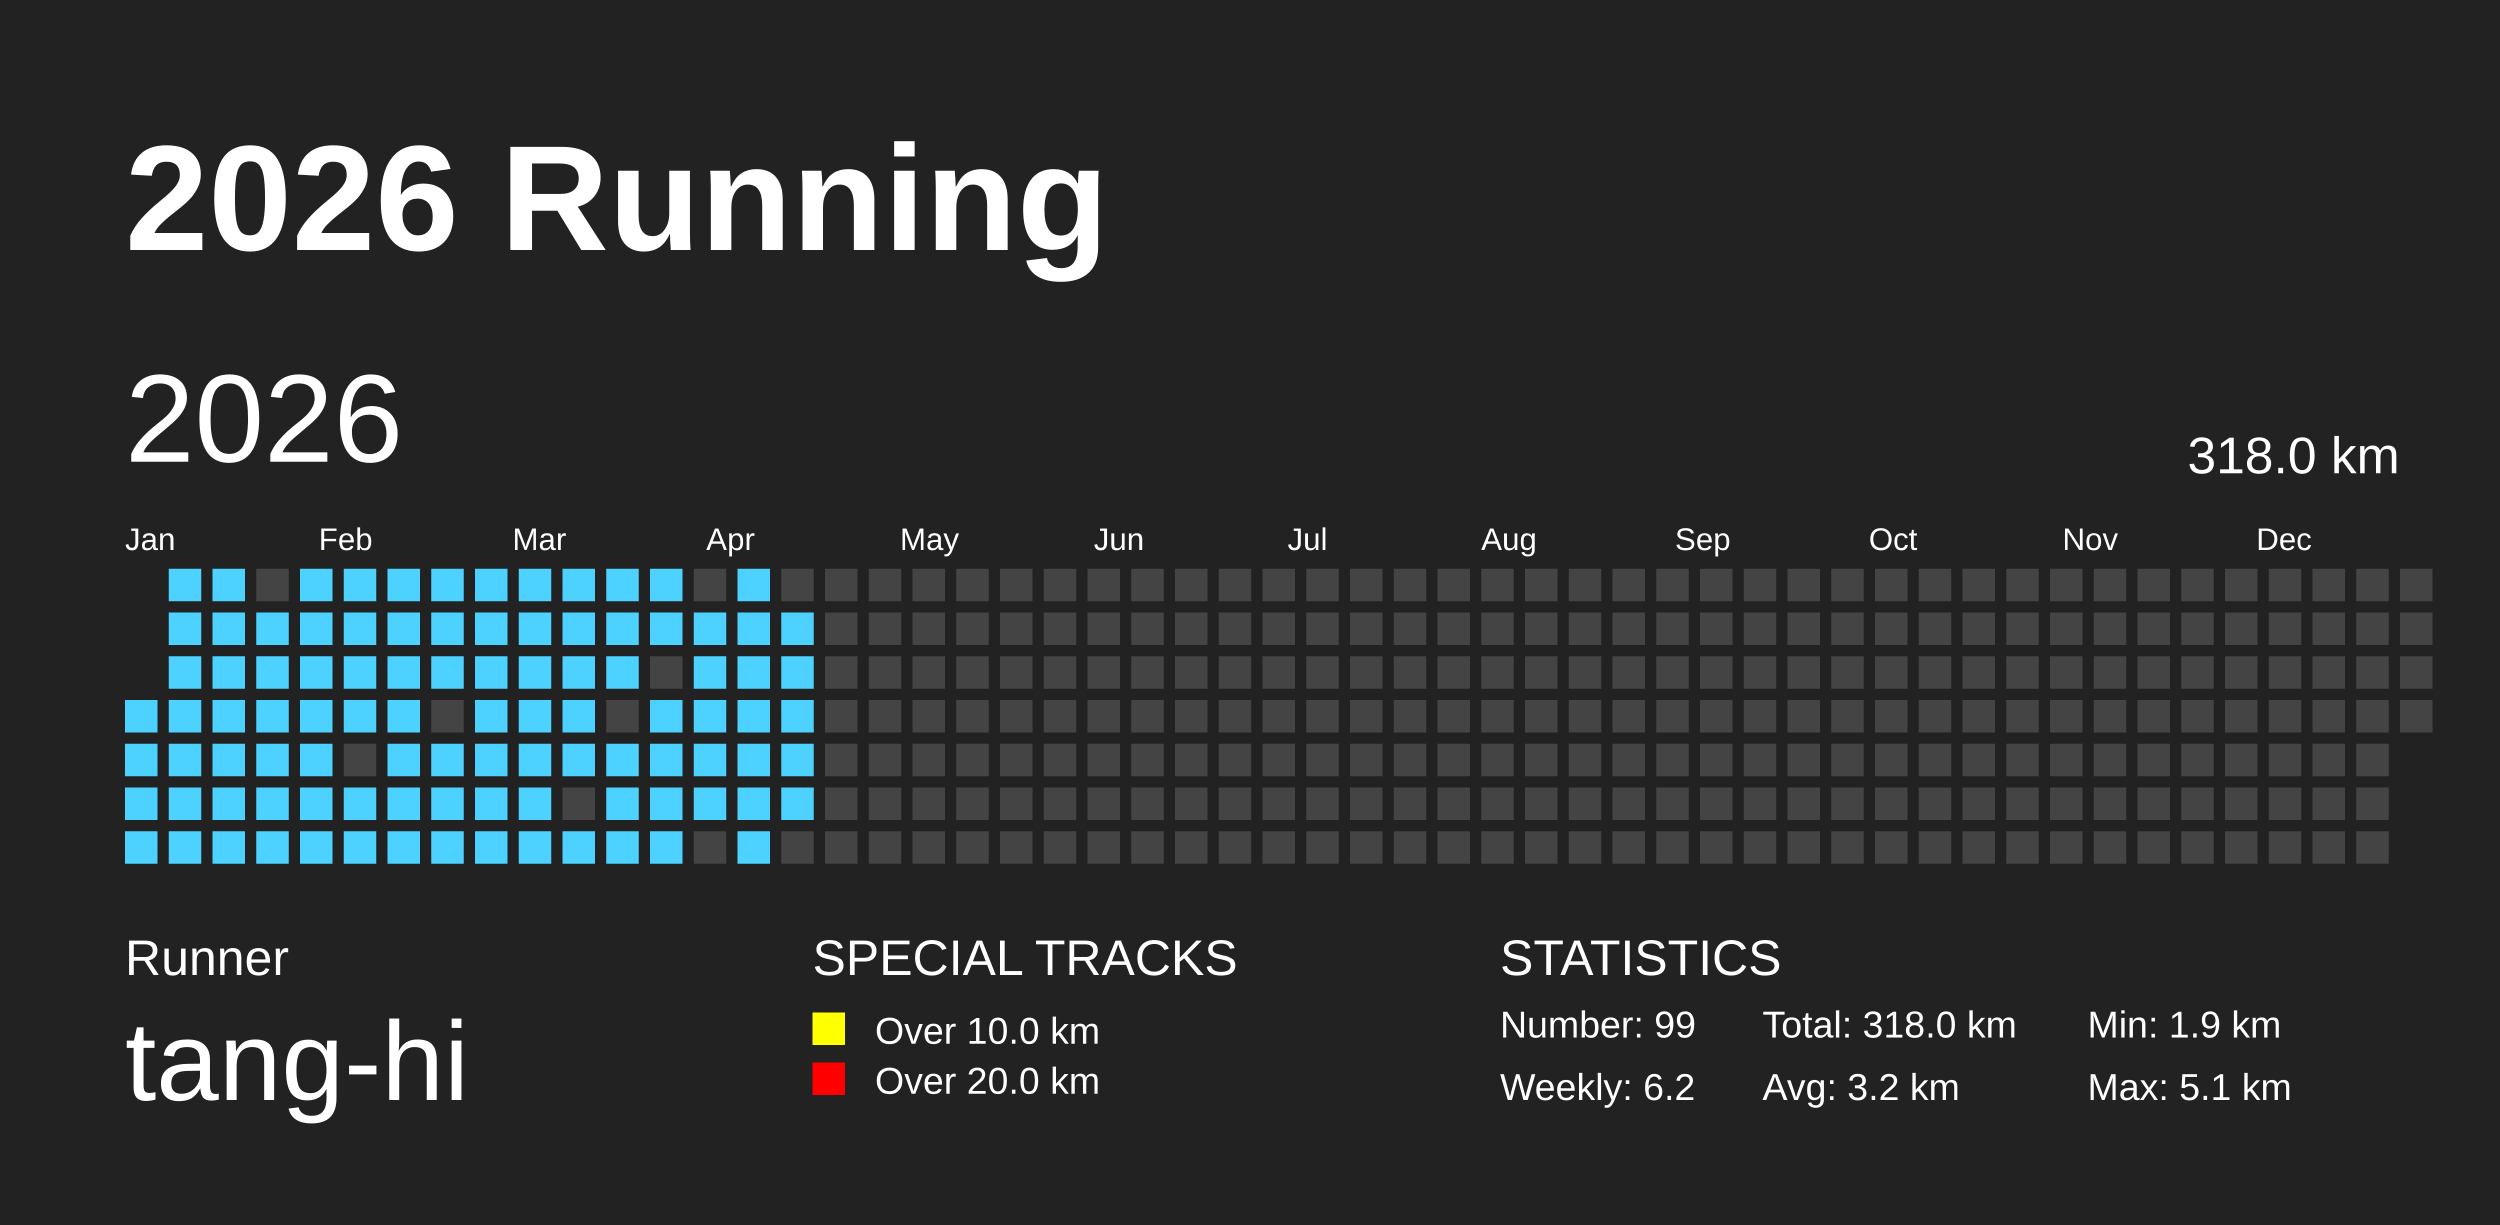
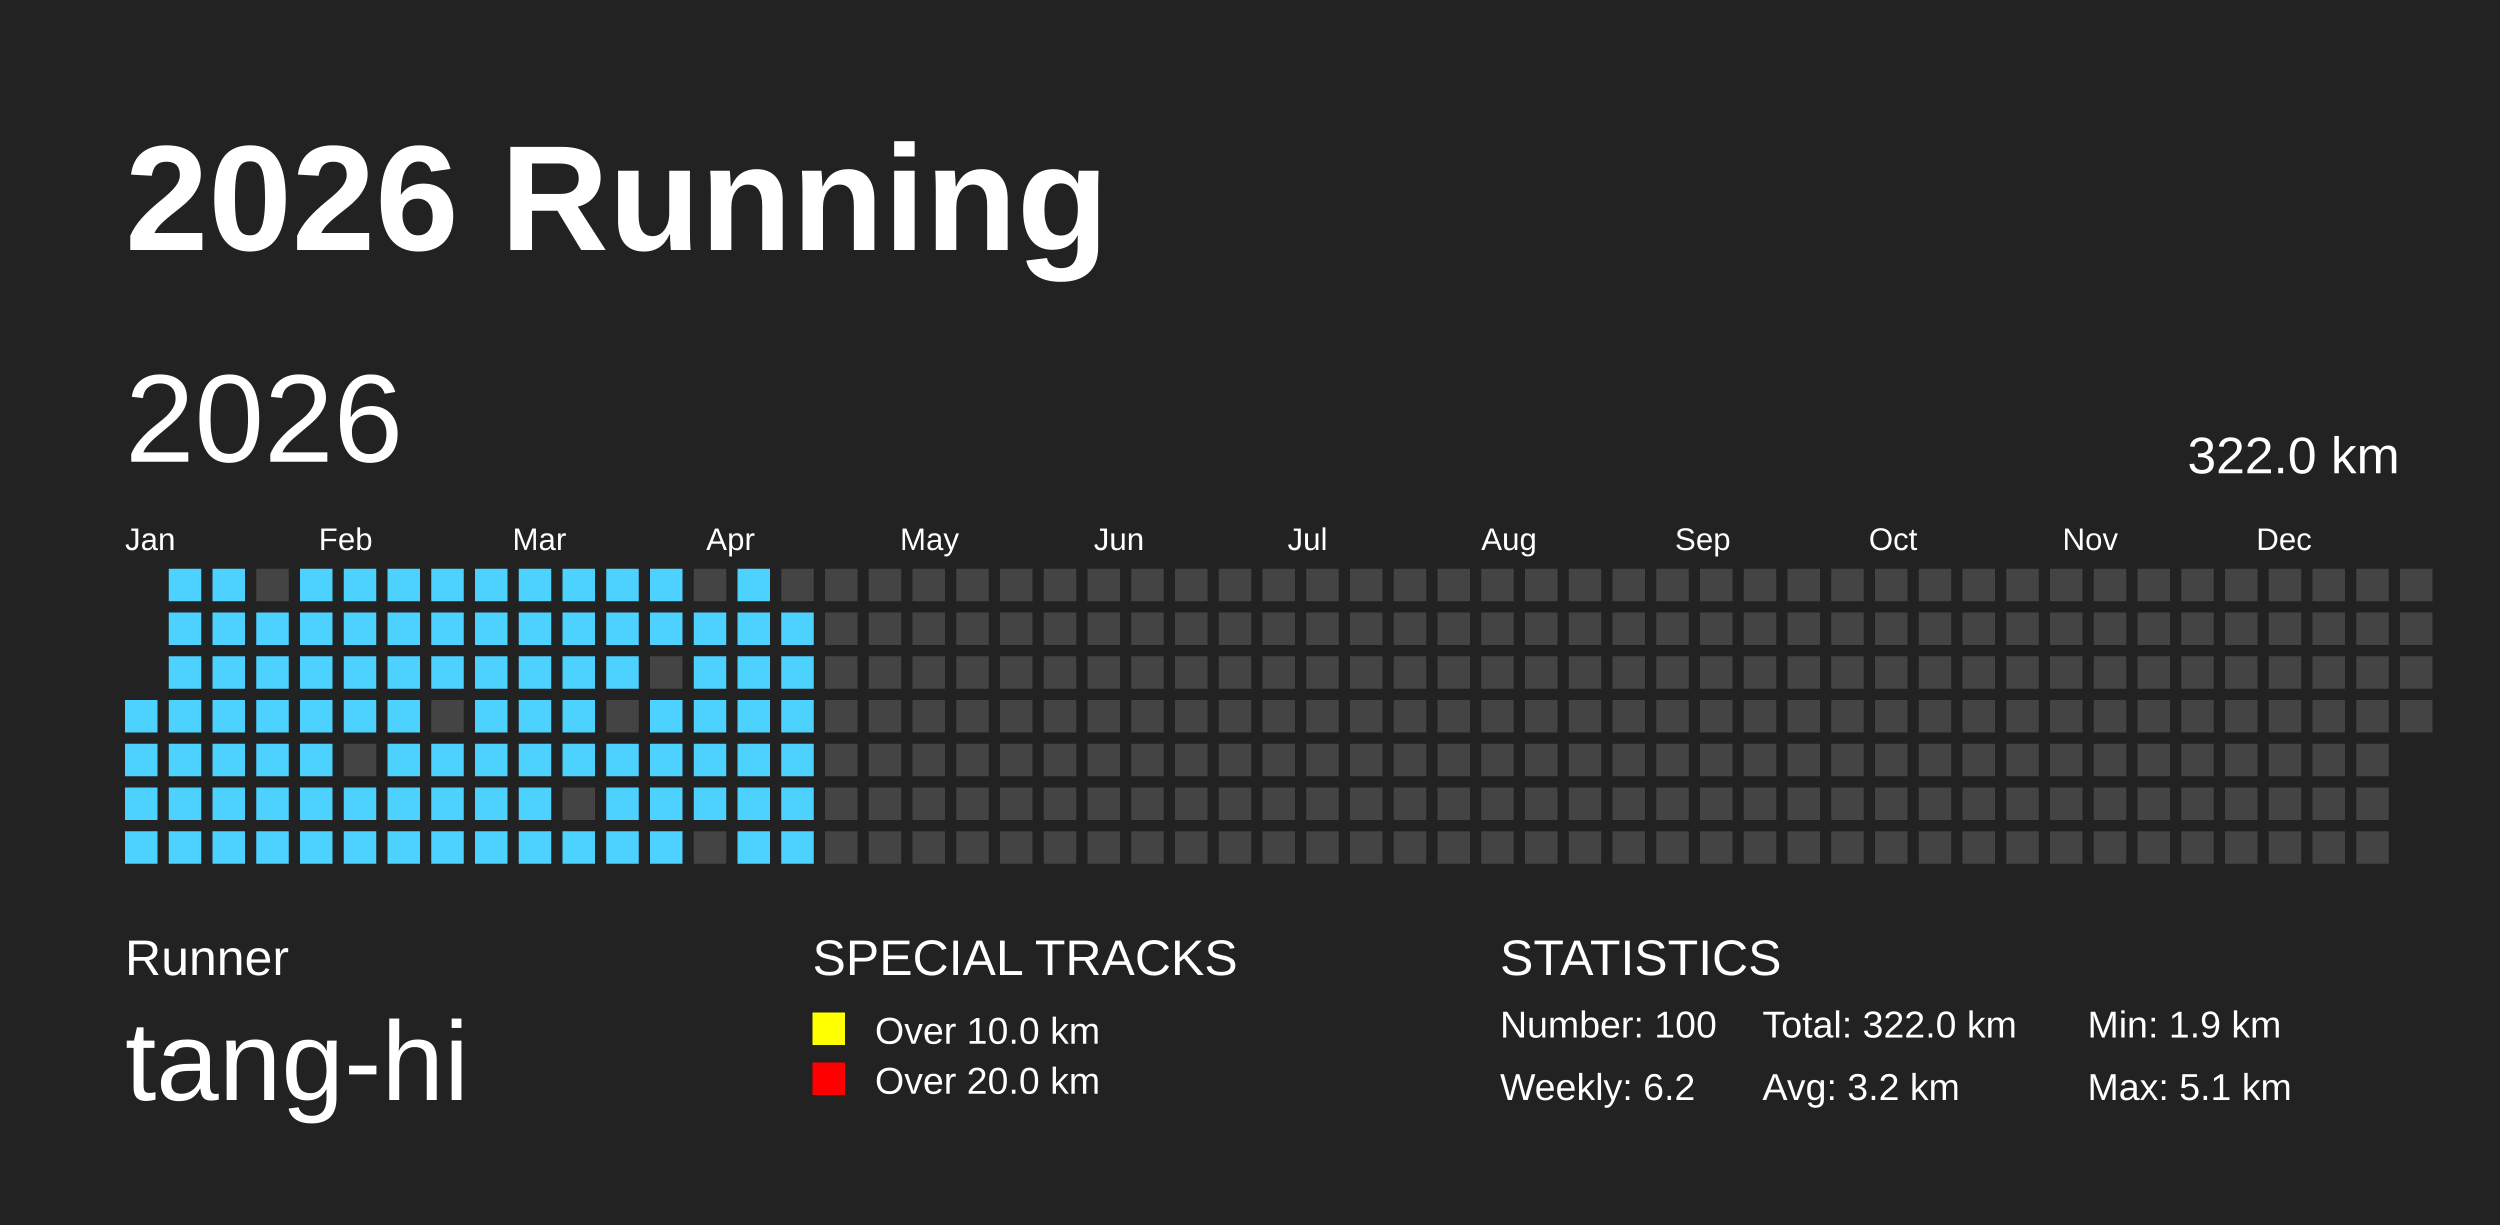
<svg xmlns="http://www.w3.org/2000/svg" baseProfile="full" height="98mm" version="1.1" viewBox="0,0,200,98" width="200mm">
  <defs />
  <rect fill="#222222" height="98" width="200" x="0" y="0" />
  <text fill="#FFFFFF" style="font-size:12px; font-family:Arial; font-weight:bold;" x="10" y="20">2026 Running</text>
  <text fill="#FFFFFF" style="font-size:4px; font-family:Arial" x="10" y="78">Runner</text>
  <text fill="#FFFFFF" style="font-size:9px; font-family:Arial" x="10" y="88">tang-hi</text>
  <text fill="#FFFFFF" style="font-size:4px; font-family:Arial" x="65" y="78">SPECIAL TRACKS</text>
  <rect fill="yellow" height="2.6" width="2.6" x="65" y="81" />
  <text fill="#FFFFFF" style="font-size:3px; font-family:Arial" x="70" y="83.5">Over 10.0 km</text>
  <rect fill="red" height="2.6" width="2.6" x="65" y="85" />
  <text fill="#FFFFFF" style="font-size:3px; font-family:Arial" x="70" y="87.5">Over 20.0 km</text>
  <text fill="#FFFFFF" style="font-size:4px; font-family:Arial" x="120" y="78">STATISTICS</text>
-   <text fill="#FFFFFF" style="font-size:3px; font-family:Arial" x="120" y="83">Number: 99</text>
+   <text fill="#FFFFFF" style="font-size:3px; font-family:Arial" x="120" y="83">Number: 100</text>
  <text fill="#FFFFFF" style="font-size:3px; font-family:Arial" x="120" y="88">Weekly: 6.2</text>
-   <text fill="#FFFFFF" style="font-size:3px; font-family:Arial" x="141" y="83">Total: 318.0 km</text>
+   <text fill="#FFFFFF" style="font-size:3px; font-family:Arial" x="141" y="83">Total: 322.0 km</text>
  <text fill="#FFFFFF" style="font-size:3px; font-family:Arial" x="141" y="88">Avg: 3.2 km</text>
  <text fill="#FFFFFF" style="font-size:3px; font-family:Arial" x="167" y="83">Min: 1.9 km</text>
  <text fill="#FFFFFF" style="font-size:3px; font-family:Arial" x="167" y="88">Max: 5.1 km</text>
  <text dominant-baseline="hanging" fill="#FFFFFF" style="font-size:10.0px; font-family:Arial;" x="10" y="30">2026</text>
-   <text dominant-baseline="hanging" fill="#FFFFFF" style="font-size:4.125px; font-family:Arial;" x="175" y="35">318.0 km</text>
+   <text dominant-baseline="hanging" fill="#FFFFFF" style="font-size:4.125px; font-family:Arial;" x="175" y="35">322.0 km</text>
  <text fill="#FFFFFF" style="font-size:2.5px; font-family:Arial" x="10.0" y="44">Jan</text>
  <text fill="#FFFFFF" style="font-size:2.5px; font-family:Arial" x="25.5" y="44">Feb</text>
  <text fill="#FFFFFF" style="font-size:2.5px; font-family:Arial" x="41.0" y="44">Mar</text>
  <text fill="#FFFFFF" style="font-size:2.5px; font-family:Arial" x="56.5" y="44">Apr</text>
  <text fill="#FFFFFF" style="font-size:2.5px; font-family:Arial" x="72.0" y="44">May</text>
  <text fill="#FFFFFF" style="font-size:2.5px; font-family:Arial" x="87.5" y="44">Jun</text>
  <text fill="#FFFFFF" style="font-size:2.5px; font-family:Arial" x="103.0" y="44">Jul</text>
  <text fill="#FFFFFF" style="font-size:2.5px; font-family:Arial" x="118.5" y="44">Aug</text>
  <text fill="#FFFFFF" style="font-size:2.5px; font-family:Arial" x="134.0" y="44">Sep</text>
  <text fill="#FFFFFF" style="font-size:2.5px; font-family:Arial" x="149.5" y="44">Oct</text>
  <text fill="#FFFFFF" style="font-size:2.5px; font-family:Arial" x="165.0" y="44">Nov</text>
  <text fill="#FFFFFF" style="font-size:2.5px; font-family:Arial" x="180.5" y="44">Dec</text>
  <rect fill="#4DD2FF" height="2.6" width="2.6" x="10.0" y="56.0" />
  <rect fill="#4DD2FF" height="2.6" width="2.6" x="10.0" y="59.5" />
  <rect fill="#4DD2FF" height="2.6" width="2.6" x="10.0" y="63.0" />
  <rect fill="#4DD2FF" height="2.6" width="2.6" x="10.0" y="66.5" />
  <rect fill="#4DD2FF" height="2.6" width="2.6" x="13.5" y="45.5" />
  <rect fill="#4DD2FF" height="2.6" width="2.6" x="13.5" y="49.0" />
  <rect fill="#4DD2FF" height="2.6" width="2.6" x="13.5" y="52.5" />
  <rect fill="#4DD2FF" height="2.6" width="2.6" x="13.5" y="56.0" />
  <rect fill="#4DD2FF" height="2.6" width="2.6" x="13.5" y="59.5" />
  <rect fill="#4DD2FF" height="2.6" width="2.6" x="13.5" y="63.0" />
  <rect fill="#4DD2FF" height="2.6" width="2.6" x="13.5" y="66.5" />
  <rect fill="#4DD2FF" height="2.6" width="2.6" x="17.0" y="45.5" />
  <rect fill="#4DD2FF" height="2.6" width="2.6" x="17.0" y="49.0" />
  <rect fill="#4DD2FF" height="2.6" width="2.6" x="17.0" y="52.5" />
  <rect fill="#4DD2FF" height="2.6" width="2.6" x="17.0" y="56.0" />
  <rect fill="#4DD2FF" height="2.6" width="2.6" x="17.0" y="59.5" />
  <rect fill="#4DD2FF" height="2.6" width="2.6" x="17.0" y="63.0" />
  <rect fill="#4DD2FF" height="2.6" width="2.6" x="17.0" y="66.5" />
  <rect fill="#444444" height="2.6" width="2.6" x="20.5" y="45.5" />
  <rect fill="#4DD2FF" height="2.6" width="2.6" x="20.5" y="49.0" />
  <rect fill="#4DD2FF" height="2.6" width="2.6" x="20.5" y="52.5" />
  <rect fill="#4DD2FF" height="2.6" width="2.6" x="20.5" y="56.0" />
  <rect fill="#4DD2FF" height="2.6" width="2.6" x="20.5" y="59.5" />
  <rect fill="#4DD2FF" height="2.6" width="2.6" x="20.5" y="63.0" />
  <rect fill="#4DD2FF" height="2.6" width="2.6" x="20.5" y="66.5" />
  <rect fill="#4DD2FF" height="2.6" width="2.6" x="24.0" y="45.5" />
  <rect fill="#4DD2FF" height="2.6" width="2.6" x="24.0" y="49.0" />
  <rect fill="#4DD2FF" height="2.6" width="2.6" x="24.0" y="52.5" />
  <rect fill="#4DD2FF" height="2.6" width="2.6" x="24.0" y="56.0" />
  <rect fill="#4DD2FF" height="2.6" width="2.6" x="24.0" y="59.5" />
  <rect fill="#4DD2FF" height="2.6" width="2.6" x="24.0" y="63.0" />
  <rect fill="#4DD2FF" height="2.6" width="2.6" x="24.0" y="66.5" />
  <rect fill="#4DD2FF" height="2.6" width="2.6" x="27.5" y="45.5" />
  <rect fill="#4DD2FF" height="2.6" width="2.6" x="27.5" y="49.0" />
  <rect fill="#4DD2FF" height="2.6" width="2.6" x="27.5" y="52.5" />
  <rect fill="#4DD2FF" height="2.6" width="2.6" x="27.5" y="56.0" />
  <rect fill="#444444" height="2.6" width="2.6" x="27.5" y="59.5" />
  <rect fill="#4DD2FF" height="2.6" width="2.6" x="27.5" y="63.0" />
  <rect fill="#4DD2FF" height="2.6" width="2.6" x="27.5" y="66.5" />
  <rect fill="#4DD2FF" height="2.6" width="2.6" x="31.0" y="45.5" />
  <rect fill="#4DD2FF" height="2.6" width="2.6" x="31.0" y="49.0" />
  <rect fill="#4DD2FF" height="2.6" width="2.6" x="31.0" y="52.5" />
  <rect fill="#4DD2FF" height="2.6" width="2.6" x="31.0" y="56.0" />
  <rect fill="#4DD2FF" height="2.6" width="2.6" x="31.0" y="59.5" />
  <rect fill="#4DD2FF" height="2.6" width="2.6" x="31.0" y="63.0" />
  <rect fill="#4DD2FF" height="2.6" width="2.6" x="31.0" y="66.5" />
  <rect fill="#4DD2FF" height="2.6" width="2.6" x="34.5" y="45.5" />
  <rect fill="#4DD2FF" height="2.6" width="2.6" x="34.5" y="49.0" />
  <rect fill="#4DD2FF" height="2.6" width="2.6" x="34.5" y="52.5" />
  <rect fill="#444444" height="2.6" width="2.6" x="34.5" y="56.0" />
  <rect fill="#4DD2FF" height="2.6" width="2.6" x="34.5" y="59.5" />
  <rect fill="#4DD2FF" height="2.6" width="2.6" x="34.5" y="63.0" />
  <rect fill="#4DD2FF" height="2.6" width="2.6" x="34.5" y="66.5" />
  <rect fill="#4DD2FF" height="2.6" width="2.6" x="38.0" y="45.5" />
  <rect fill="#4DD2FF" height="2.6" width="2.6" x="38.0" y="49.0" />
  <rect fill="#4DD2FF" height="2.6" width="2.6" x="38.0" y="52.5" />
  <rect fill="#4DD2FF" height="2.6" width="2.6" x="38.0" y="56.0" />
  <rect fill="#4DD2FF" height="2.6" width="2.6" x="38.0" y="59.5" />
  <rect fill="#4DD2FF" height="2.6" width="2.6" x="38.0" y="63.0" />
  <rect fill="#4DD2FF" height="2.6" width="2.6" x="38.0" y="66.5" />
  <rect fill="#4DD2FF" height="2.6" width="2.6" x="41.5" y="45.5" />
  <rect fill="#4DD2FF" height="2.6" width="2.6" x="41.5" y="49.0" />
  <rect fill="#4DD2FF" height="2.6" width="2.6" x="41.5" y="52.5" />
  <rect fill="#4DD2FF" height="2.6" width="2.6" x="41.5" y="56.0" />
  <rect fill="#4DD2FF" height="2.6" width="2.6" x="41.5" y="59.5" />
  <rect fill="#4DD2FF" height="2.6" width="2.6" x="41.5" y="63.0" />
  <rect fill="#4DD2FF" height="2.6" width="2.6" x="41.5" y="66.5" />
  <rect fill="#4DD2FF" height="2.6" width="2.6" x="45.0" y="45.5" />
  <rect fill="#4DD2FF" height="2.6" width="2.6" x="45.0" y="49.0" />
  <rect fill="#4DD2FF" height="2.6" width="2.6" x="45.0" y="52.5" />
  <rect fill="#4DD2FF" height="2.6" width="2.6" x="45.0" y="56.0" />
  <rect fill="#4DD2FF" height="2.6" width="2.6" x="45.0" y="59.5" />
  <rect fill="#444444" height="2.6" width="2.6" x="45.0" y="63.0" />
  <rect fill="#4DD2FF" height="2.6" width="2.6" x="45.0" y="66.5" />
  <rect fill="#4DD2FF" height="2.6" width="2.6" x="48.5" y="45.5" />
  <rect fill="#4DD2FF" height="2.6" width="2.6" x="48.5" y="49.0" />
  <rect fill="#4DD2FF" height="2.6" width="2.6" x="48.5" y="52.5" />
  <rect fill="#444444" height="2.6" width="2.6" x="48.5" y="56.0" />
  <rect fill="#4DD2FF" height="2.6" width="2.6" x="48.5" y="59.5" />
  <rect fill="#4DD2FF" height="2.6" width="2.6" x="48.5" y="63.0" />
  <rect fill="#4DD2FF" height="2.6" width="2.6" x="48.5" y="66.5" />
  <rect fill="#4DD2FF" height="2.6" width="2.6" x="52.0" y="45.5" />
  <rect fill="#4DD2FF" height="2.6" width="2.6" x="52.0" y="49.0" />
  <rect fill="#444444" height="2.6" width="2.6" x="52.0" y="52.5" />
  <rect fill="#4DD2FF" height="2.6" width="2.6" x="52.0" y="56.0" />
  <rect fill="#4DD2FF" height="2.6" width="2.6" x="52.0" y="59.5" />
  <rect fill="#4DD2FF" height="2.6" width="2.6" x="52.0" y="63.0" />
  <rect fill="#4DD2FF" height="2.6" width="2.6" x="52.0" y="66.5" />
  <rect fill="#444444" height="2.6" width="2.6" x="55.5" y="45.5" />
  <rect fill="#4DD2FF" height="2.6" width="2.6" x="55.5" y="49.0" />
  <rect fill="#4DD2FF" height="2.6" width="2.6" x="55.5" y="52.5" />
  <rect fill="#4DD2FF" height="2.6" width="2.6" x="55.5" y="56.0" />
  <rect fill="#4DD2FF" height="2.6" width="2.6" x="55.5" y="59.5" />
  <rect fill="#4DD2FF" height="2.6" width="2.6" x="55.5" y="63.0" />
  <rect fill="#444444" height="2.6" width="2.6" x="55.5" y="66.5" />
  <rect fill="#4DD2FF" height="2.6" width="2.6" x="59.0" y="45.5" />
  <rect fill="#4DD2FF" height="2.6" width="2.6" x="59.0" y="49.0" />
  <rect fill="#4DD2FF" height="2.6" width="2.6" x="59.0" y="52.5" />
  <rect fill="#4DD2FF" height="2.6" width="2.6" x="59.0" y="56.0" />
  <rect fill="#4DD2FF" height="2.6" width="2.6" x="59.0" y="59.5" />
  <rect fill="#4DD2FF" height="2.6" width="2.6" x="59.0" y="63.0" />
  <rect fill="#4DD2FF" height="2.6" width="2.6" x="59.0" y="66.5" />
  <rect fill="#444444" height="2.6" width="2.6" x="62.5" y="45.5" />
  <rect fill="#4DD2FF" height="2.6" width="2.6" x="62.5" y="49.0" />
  <rect fill="#4DD2FF" height="2.6" width="2.6" x="62.5" y="52.5" />
  <rect fill="#4DD2FF" height="2.6" width="2.6" x="62.5" y="56.0" />
  <rect fill="#4DD2FF" height="2.6" width="2.6" x="62.5" y="59.5" />
  <rect fill="#4DD2FF" height="2.6" width="2.6" x="62.5" y="63.0" />
-   <rect fill="#444444" height="2.6" width="2.6" x="62.5" y="66.5" />
+   <rect fill="#4DD2FF" height="2.6" width="2.6" x="62.5" y="66.5" />
  <rect fill="#444444" height="2.6" width="2.6" x="66.0" y="45.5" />
  <rect fill="#444444" height="2.6" width="2.6" x="66.0" y="49.0" />
  <rect fill="#444444" height="2.6" width="2.6" x="66.0" y="52.5" />
  <rect fill="#444444" height="2.6" width="2.6" x="66.0" y="56.0" />
  <rect fill="#444444" height="2.6" width="2.6" x="66.0" y="59.5" />
  <rect fill="#444444" height="2.6" width="2.6" x="66.0" y="63.0" />
  <rect fill="#444444" height="2.6" width="2.6" x="66.0" y="66.5" />
  <rect fill="#444444" height="2.6" width="2.6" x="69.5" y="45.5" />
  <rect fill="#444444" height="2.6" width="2.6" x="69.5" y="49.0" />
  <rect fill="#444444" height="2.6" width="2.6" x="69.5" y="52.5" />
  <rect fill="#444444" height="2.6" width="2.6" x="69.5" y="56.0" />
  <rect fill="#444444" height="2.6" width="2.6" x="69.5" y="59.5" />
  <rect fill="#444444" height="2.6" width="2.6" x="69.5" y="63.0" />
  <rect fill="#444444" height="2.6" width="2.6" x="69.5" y="66.5" />
  <rect fill="#444444" height="2.6" width="2.6" x="73.0" y="45.5" />
  <rect fill="#444444" height="2.6" width="2.6" x="73.0" y="49.0" />
  <rect fill="#444444" height="2.6" width="2.6" x="73.0" y="52.5" />
  <rect fill="#444444" height="2.6" width="2.6" x="73.0" y="56.0" />
  <rect fill="#444444" height="2.6" width="2.6" x="73.0" y="59.5" />
  <rect fill="#444444" height="2.6" width="2.6" x="73.0" y="63.0" />
  <rect fill="#444444" height="2.6" width="2.6" x="73.0" y="66.5" />
  <rect fill="#444444" height="2.6" width="2.6" x="76.5" y="45.5" />
  <rect fill="#444444" height="2.6" width="2.6" x="76.5" y="49.0" />
  <rect fill="#444444" height="2.6" width="2.6" x="76.5" y="52.5" />
  <rect fill="#444444" height="2.6" width="2.6" x="76.5" y="56.0" />
  <rect fill="#444444" height="2.6" width="2.6" x="76.5" y="59.5" />
  <rect fill="#444444" height="2.6" width="2.6" x="76.5" y="63.0" />
  <rect fill="#444444" height="2.6" width="2.6" x="76.5" y="66.5" />
  <rect fill="#444444" height="2.6" width="2.6" x="80.0" y="45.5" />
  <rect fill="#444444" height="2.6" width="2.6" x="80.0" y="49.0" />
  <rect fill="#444444" height="2.6" width="2.6" x="80.0" y="52.5" />
  <rect fill="#444444" height="2.6" width="2.6" x="80.0" y="56.0" />
  <rect fill="#444444" height="2.6" width="2.6" x="80.0" y="59.5" />
  <rect fill="#444444" height="2.6" width="2.6" x="80.0" y="63.0" />
  <rect fill="#444444" height="2.6" width="2.6" x="80.0" y="66.5" />
  <rect fill="#444444" height="2.6" width="2.6" x="83.5" y="45.5" />
  <rect fill="#444444" height="2.6" width="2.6" x="83.5" y="49.0" />
  <rect fill="#444444" height="2.6" width="2.6" x="83.5" y="52.5" />
  <rect fill="#444444" height="2.6" width="2.6" x="83.5" y="56.0" />
  <rect fill="#444444" height="2.6" width="2.6" x="83.5" y="59.5" />
  <rect fill="#444444" height="2.6" width="2.6" x="83.5" y="63.0" />
  <rect fill="#444444" height="2.6" width="2.6" x="83.5" y="66.5" />
  <rect fill="#444444" height="2.6" width="2.6" x="87.0" y="45.5" />
  <rect fill="#444444" height="2.6" width="2.6" x="87.0" y="49.0" />
  <rect fill="#444444" height="2.6" width="2.6" x="87.0" y="52.5" />
  <rect fill="#444444" height="2.6" width="2.6" x="87.0" y="56.0" />
  <rect fill="#444444" height="2.6" width="2.6" x="87.0" y="59.5" />
  <rect fill="#444444" height="2.6" width="2.6" x="87.0" y="63.0" />
  <rect fill="#444444" height="2.6" width="2.6" x="87.0" y="66.5" />
  <rect fill="#444444" height="2.6" width="2.6" x="90.5" y="45.5" />
  <rect fill="#444444" height="2.6" width="2.6" x="90.5" y="49.0" />
  <rect fill="#444444" height="2.6" width="2.6" x="90.5" y="52.5" />
  <rect fill="#444444" height="2.6" width="2.6" x="90.5" y="56.0" />
  <rect fill="#444444" height="2.6" width="2.6" x="90.5" y="59.5" />
  <rect fill="#444444" height="2.6" width="2.6" x="90.5" y="63.0" />
  <rect fill="#444444" height="2.6" width="2.6" x="90.5" y="66.5" />
  <rect fill="#444444" height="2.6" width="2.6" x="94.0" y="45.5" />
  <rect fill="#444444" height="2.6" width="2.6" x="94.0" y="49.0" />
  <rect fill="#444444" height="2.6" width="2.6" x="94.0" y="52.5" />
  <rect fill="#444444" height="2.6" width="2.6" x="94.0" y="56.0" />
  <rect fill="#444444" height="2.6" width="2.6" x="94.0" y="59.5" />
  <rect fill="#444444" height="2.6" width="2.6" x="94.0" y="63.0" />
  <rect fill="#444444" height="2.6" width="2.6" x="94.0" y="66.5" />
  <rect fill="#444444" height="2.6" width="2.6" x="97.5" y="45.5" />
  <rect fill="#444444" height="2.6" width="2.6" x="97.5" y="49.0" />
  <rect fill="#444444" height="2.6" width="2.6" x="97.5" y="52.5" />
  <rect fill="#444444" height="2.6" width="2.6" x="97.5" y="56.0" />
  <rect fill="#444444" height="2.6" width="2.6" x="97.5" y="59.5" />
  <rect fill="#444444" height="2.6" width="2.6" x="97.5" y="63.0" />
  <rect fill="#444444" height="2.6" width="2.6" x="97.5" y="66.5" />
  <rect fill="#444444" height="2.6" width="2.6" x="101.0" y="45.5" />
  <rect fill="#444444" height="2.6" width="2.6" x="101.0" y="49.0" />
  <rect fill="#444444" height="2.6" width="2.6" x="101.0" y="52.5" />
  <rect fill="#444444" height="2.6" width="2.6" x="101.0" y="56.0" />
  <rect fill="#444444" height="2.6" width="2.6" x="101.0" y="59.5" />
  <rect fill="#444444" height="2.6" width="2.6" x="101.0" y="63.0" />
  <rect fill="#444444" height="2.6" width="2.6" x="101.0" y="66.5" />
  <rect fill="#444444" height="2.6" width="2.6" x="104.5" y="45.5" />
  <rect fill="#444444" height="2.6" width="2.6" x="104.5" y="49.0" />
  <rect fill="#444444" height="2.6" width="2.6" x="104.5" y="52.5" />
  <rect fill="#444444" height="2.6" width="2.6" x="104.5" y="56.0" />
  <rect fill="#444444" height="2.6" width="2.6" x="104.5" y="59.5" />
  <rect fill="#444444" height="2.6" width="2.6" x="104.5" y="63.0" />
  <rect fill="#444444" height="2.6" width="2.6" x="104.5" y="66.5" />
  <rect fill="#444444" height="2.6" width="2.6" x="108.0" y="45.5" />
  <rect fill="#444444" height="2.6" width="2.6" x="108.0" y="49.0" />
  <rect fill="#444444" height="2.6" width="2.6" x="108.0" y="52.5" />
  <rect fill="#444444" height="2.6" width="2.6" x="108.0" y="56.0" />
  <rect fill="#444444" height="2.6" width="2.6" x="108.0" y="59.5" />
  <rect fill="#444444" height="2.6" width="2.6" x="108.0" y="63.0" />
  <rect fill="#444444" height="2.6" width="2.6" x="108.0" y="66.5" />
  <rect fill="#444444" height="2.6" width="2.6" x="111.5" y="45.5" />
  <rect fill="#444444" height="2.6" width="2.6" x="111.5" y="49.0" />
  <rect fill="#444444" height="2.6" width="2.6" x="111.5" y="52.5" />
  <rect fill="#444444" height="2.6" width="2.6" x="111.5" y="56.0" />
  <rect fill="#444444" height="2.6" width="2.6" x="111.5" y="59.5" />
  <rect fill="#444444" height="2.6" width="2.6" x="111.5" y="63.0" />
  <rect fill="#444444" height="2.6" width="2.6" x="111.5" y="66.5" />
  <rect fill="#444444" height="2.6" width="2.6" x="115.0" y="45.5" />
  <rect fill="#444444" height="2.6" width="2.6" x="115.0" y="49.0" />
  <rect fill="#444444" height="2.6" width="2.6" x="115.0" y="52.5" />
  <rect fill="#444444" height="2.6" width="2.6" x="115.0" y="56.0" />
  <rect fill="#444444" height="2.6" width="2.6" x="115.0" y="59.5" />
  <rect fill="#444444" height="2.6" width="2.6" x="115.0" y="63.0" />
  <rect fill="#444444" height="2.6" width="2.6" x="115.0" y="66.5" />
  <rect fill="#444444" height="2.6" width="2.6" x="118.5" y="45.5" />
  <rect fill="#444444" height="2.6" width="2.6" x="118.5" y="49.0" />
  <rect fill="#444444" height="2.6" width="2.6" x="118.5" y="52.5" />
  <rect fill="#444444" height="2.6" width="2.6" x="118.5" y="56.0" />
  <rect fill="#444444" height="2.6" width="2.6" x="118.5" y="59.5" />
  <rect fill="#444444" height="2.6" width="2.6" x="118.5" y="63.0" />
  <rect fill="#444444" height="2.6" width="2.6" x="118.5" y="66.5" />
  <rect fill="#444444" height="2.6" width="2.6" x="122.0" y="45.5" />
  <rect fill="#444444" height="2.6" width="2.6" x="122.0" y="49.0" />
  <rect fill="#444444" height="2.6" width="2.6" x="122.0" y="52.5" />
  <rect fill="#444444" height="2.6" width="2.6" x="122.0" y="56.0" />
  <rect fill="#444444" height="2.6" width="2.6" x="122.0" y="59.5" />
  <rect fill="#444444" height="2.6" width="2.6" x="122.0" y="63.0" />
  <rect fill="#444444" height="2.6" width="2.6" x="122.0" y="66.5" />
  <rect fill="#444444" height="2.6" width="2.6" x="125.5" y="45.5" />
  <rect fill="#444444" height="2.6" width="2.6" x="125.5" y="49.0" />
  <rect fill="#444444" height="2.6" width="2.6" x="125.5" y="52.5" />
  <rect fill="#444444" height="2.6" width="2.6" x="125.5" y="56.0" />
  <rect fill="#444444" height="2.6" width="2.6" x="125.5" y="59.5" />
  <rect fill="#444444" height="2.6" width="2.6" x="125.5" y="63.0" />
  <rect fill="#444444" height="2.6" width="2.6" x="125.5" y="66.5" />
  <rect fill="#444444" height="2.6" width="2.6" x="129.0" y="45.5" />
  <rect fill="#444444" height="2.6" width="2.6" x="129.0" y="49.0" />
  <rect fill="#444444" height="2.6" width="2.6" x="129.0" y="52.5" />
  <rect fill="#444444" height="2.6" width="2.6" x="129.0" y="56.0" />
  <rect fill="#444444" height="2.6" width="2.6" x="129.0" y="59.5" />
  <rect fill="#444444" height="2.6" width="2.6" x="129.0" y="63.0" />
  <rect fill="#444444" height="2.6" width="2.6" x="129.0" y="66.5" />
  <rect fill="#444444" height="2.6" width="2.6" x="132.5" y="45.5" />
  <rect fill="#444444" height="2.6" width="2.6" x="132.5" y="49.0" />
  <rect fill="#444444" height="2.6" width="2.6" x="132.5" y="52.5" />
  <rect fill="#444444" height="2.6" width="2.6" x="132.5" y="56.0" />
  <rect fill="#444444" height="2.6" width="2.6" x="132.5" y="59.5" />
  <rect fill="#444444" height="2.6" width="2.6" x="132.5" y="63.0" />
  <rect fill="#444444" height="2.6" width="2.6" x="132.5" y="66.5" />
  <rect fill="#444444" height="2.6" width="2.6" x="136.0" y="45.5" />
  <rect fill="#444444" height="2.6" width="2.6" x="136.0" y="49.0" />
  <rect fill="#444444" height="2.6" width="2.6" x="136.0" y="52.5" />
  <rect fill="#444444" height="2.6" width="2.6" x="136.0" y="56.0" />
  <rect fill="#444444" height="2.6" width="2.6" x="136.0" y="59.5" />
  <rect fill="#444444" height="2.6" width="2.6" x="136.0" y="63.0" />
  <rect fill="#444444" height="2.6" width="2.6" x="136.0" y="66.5" />
  <rect fill="#444444" height="2.6" width="2.6" x="139.5" y="45.5" />
  <rect fill="#444444" height="2.6" width="2.6" x="139.5" y="49.0" />
  <rect fill="#444444" height="2.6" width="2.6" x="139.5" y="52.5" />
  <rect fill="#444444" height="2.6" width="2.6" x="139.5" y="56.0" />
  <rect fill="#444444" height="2.6" width="2.6" x="139.5" y="59.5" />
  <rect fill="#444444" height="2.6" width="2.6" x="139.5" y="63.0" />
  <rect fill="#444444" height="2.6" width="2.6" x="139.5" y="66.5" />
  <rect fill="#444444" height="2.6" width="2.6" x="143.0" y="45.5" />
  <rect fill="#444444" height="2.6" width="2.6" x="143.0" y="49.0" />
  <rect fill="#444444" height="2.6" width="2.6" x="143.0" y="52.5" />
  <rect fill="#444444" height="2.6" width="2.6" x="143.0" y="56.0" />
  <rect fill="#444444" height="2.6" width="2.6" x="143.0" y="59.5" />
  <rect fill="#444444" height="2.6" width="2.6" x="143.0" y="63.0" />
  <rect fill="#444444" height="2.6" width="2.6" x="143.0" y="66.5" />
  <rect fill="#444444" height="2.6" width="2.6" x="146.5" y="45.5" />
  <rect fill="#444444" height="2.6" width="2.6" x="146.5" y="49.0" />
  <rect fill="#444444" height="2.6" width="2.6" x="146.5" y="52.5" />
  <rect fill="#444444" height="2.6" width="2.6" x="146.5" y="56.0" />
  <rect fill="#444444" height="2.6" width="2.6" x="146.5" y="59.5" />
  <rect fill="#444444" height="2.6" width="2.6" x="146.5" y="63.0" />
  <rect fill="#444444" height="2.6" width="2.6" x="146.5" y="66.5" />
  <rect fill="#444444" height="2.6" width="2.6" x="150.0" y="45.5" />
  <rect fill="#444444" height="2.6" width="2.6" x="150.0" y="49.0" />
  <rect fill="#444444" height="2.6" width="2.6" x="150.0" y="52.5" />
  <rect fill="#444444" height="2.6" width="2.6" x="150.0" y="56.0" />
  <rect fill="#444444" height="2.6" width="2.6" x="150.0" y="59.5" />
  <rect fill="#444444" height="2.6" width="2.6" x="150.0" y="63.0" />
  <rect fill="#444444" height="2.6" width="2.6" x="150.0" y="66.5" />
  <rect fill="#444444" height="2.6" width="2.6" x="153.5" y="45.5" />
  <rect fill="#444444" height="2.6" width="2.6" x="153.5" y="49.0" />
  <rect fill="#444444" height="2.6" width="2.6" x="153.5" y="52.5" />
  <rect fill="#444444" height="2.6" width="2.6" x="153.5" y="56.0" />
  <rect fill="#444444" height="2.6" width="2.6" x="153.5" y="59.5" />
  <rect fill="#444444" height="2.6" width="2.6" x="153.5" y="63.0" />
  <rect fill="#444444" height="2.6" width="2.6" x="153.5" y="66.5" />
  <rect fill="#444444" height="2.6" width="2.6" x="157.0" y="45.5" />
  <rect fill="#444444" height="2.6" width="2.6" x="157.0" y="49.0" />
  <rect fill="#444444" height="2.6" width="2.6" x="157.0" y="52.5" />
  <rect fill="#444444" height="2.6" width="2.6" x="157.0" y="56.0" />
  <rect fill="#444444" height="2.6" width="2.6" x="157.0" y="59.5" />
  <rect fill="#444444" height="2.6" width="2.6" x="157.0" y="63.0" />
  <rect fill="#444444" height="2.6" width="2.6" x="157.0" y="66.5" />
  <rect fill="#444444" height="2.6" width="2.6" x="160.5" y="45.5" />
  <rect fill="#444444" height="2.6" width="2.6" x="160.5" y="49.0" />
  <rect fill="#444444" height="2.6" width="2.6" x="160.5" y="52.5" />
  <rect fill="#444444" height="2.6" width="2.6" x="160.5" y="56.0" />
  <rect fill="#444444" height="2.6" width="2.6" x="160.5" y="59.5" />
  <rect fill="#444444" height="2.6" width="2.6" x="160.5" y="63.0" />
  <rect fill="#444444" height="2.6" width="2.6" x="160.5" y="66.5" />
  <rect fill="#444444" height="2.6" width="2.6" x="164.0" y="45.5" />
  <rect fill="#444444" height="2.6" width="2.6" x="164.0" y="49.0" />
  <rect fill="#444444" height="2.6" width="2.6" x="164.0" y="52.5" />
  <rect fill="#444444" height="2.6" width="2.6" x="164.0" y="56.0" />
  <rect fill="#444444" height="2.6" width="2.6" x="164.0" y="59.5" />
  <rect fill="#444444" height="2.6" width="2.6" x="164.0" y="63.0" />
  <rect fill="#444444" height="2.6" width="2.6" x="164.0" y="66.5" />
  <rect fill="#444444" height="2.6" width="2.6" x="167.5" y="45.5" />
  <rect fill="#444444" height="2.6" width="2.6" x="167.5" y="49.0" />
  <rect fill="#444444" height="2.6" width="2.6" x="167.5" y="52.5" />
  <rect fill="#444444" height="2.6" width="2.6" x="167.5" y="56.0" />
  <rect fill="#444444" height="2.6" width="2.6" x="167.5" y="59.5" />
  <rect fill="#444444" height="2.6" width="2.6" x="167.5" y="63.0" />
  <rect fill="#444444" height="2.6" width="2.6" x="167.5" y="66.5" />
  <rect fill="#444444" height="2.6" width="2.6" x="171.0" y="45.5" />
  <rect fill="#444444" height="2.6" width="2.6" x="171.0" y="49.0" />
  <rect fill="#444444" height="2.6" width="2.6" x="171.0" y="52.5" />
  <rect fill="#444444" height="2.6" width="2.6" x="171.0" y="56.0" />
  <rect fill="#444444" height="2.6" width="2.6" x="171.0" y="59.5" />
  <rect fill="#444444" height="2.6" width="2.6" x="171.0" y="63.0" />
  <rect fill="#444444" height="2.6" width="2.6" x="171.0" y="66.5" />
  <rect fill="#444444" height="2.6" width="2.6" x="174.5" y="45.5" />
  <rect fill="#444444" height="2.6" width="2.6" x="174.5" y="49.0" />
  <rect fill="#444444" height="2.6" width="2.6" x="174.5" y="52.5" />
  <rect fill="#444444" height="2.6" width="2.6" x="174.5" y="56.0" />
  <rect fill="#444444" height="2.6" width="2.6" x="174.5" y="59.5" />
  <rect fill="#444444" height="2.6" width="2.6" x="174.5" y="63.0" />
  <rect fill="#444444" height="2.6" width="2.6" x="174.5" y="66.5" />
  <rect fill="#444444" height="2.6" width="2.6" x="178.0" y="45.5" />
  <rect fill="#444444" height="2.6" width="2.6" x="178.0" y="49.0" />
  <rect fill="#444444" height="2.6" width="2.6" x="178.0" y="52.5" />
  <rect fill="#444444" height="2.6" width="2.6" x="178.0" y="56.0" />
  <rect fill="#444444" height="2.6" width="2.6" x="178.0" y="59.5" />
  <rect fill="#444444" height="2.6" width="2.6" x="178.0" y="63.0" />
  <rect fill="#444444" height="2.6" width="2.6" x="178.0" y="66.5" />
  <rect fill="#444444" height="2.6" width="2.6" x="181.5" y="45.5" />
  <rect fill="#444444" height="2.6" width="2.6" x="181.5" y="49.0" />
  <rect fill="#444444" height="2.6" width="2.6" x="181.5" y="52.5" />
  <rect fill="#444444" height="2.6" width="2.6" x="181.5" y="56.0" />
  <rect fill="#444444" height="2.6" width="2.6" x="181.5" y="59.5" />
  <rect fill="#444444" height="2.6" width="2.6" x="181.5" y="63.0" />
  <rect fill="#444444" height="2.6" width="2.6" x="181.5" y="66.5" />
  <rect fill="#444444" height="2.6" width="2.6" x="185.0" y="45.5" />
  <rect fill="#444444" height="2.6" width="2.6" x="185.0" y="49.0" />
  <rect fill="#444444" height="2.6" width="2.6" x="185.0" y="52.5" />
  <rect fill="#444444" height="2.6" width="2.6" x="185.0" y="56.0" />
  <rect fill="#444444" height="2.6" width="2.6" x="185.0" y="59.5" />
  <rect fill="#444444" height="2.6" width="2.6" x="185.0" y="63.0" />
  <rect fill="#444444" height="2.6" width="2.6" x="185.0" y="66.5" />
  <rect fill="#444444" height="2.6" width="2.6" x="188.5" y="45.5" />
  <rect fill="#444444" height="2.6" width="2.6" x="188.5" y="49.0" />
  <rect fill="#444444" height="2.6" width="2.6" x="188.5" y="52.5" />
  <rect fill="#444444" height="2.6" width="2.6" x="188.5" y="56.0" />
  <rect fill="#444444" height="2.6" width="2.6" x="188.5" y="59.5" />
  <rect fill="#444444" height="2.6" width="2.6" x="188.5" y="63.0" />
  <rect fill="#444444" height="2.6" width="2.6" x="188.5" y="66.5" />
  <rect fill="#444444" height="2.6" width="2.6" x="192.0" y="45.5" />
  <rect fill="#444444" height="2.6" width="2.6" x="192.0" y="49.0" />
  <rect fill="#444444" height="2.6" width="2.6" x="192.0" y="52.5" />
  <rect fill="#444444" height="2.6" width="2.6" x="192.0" y="56.0" />
</svg>
